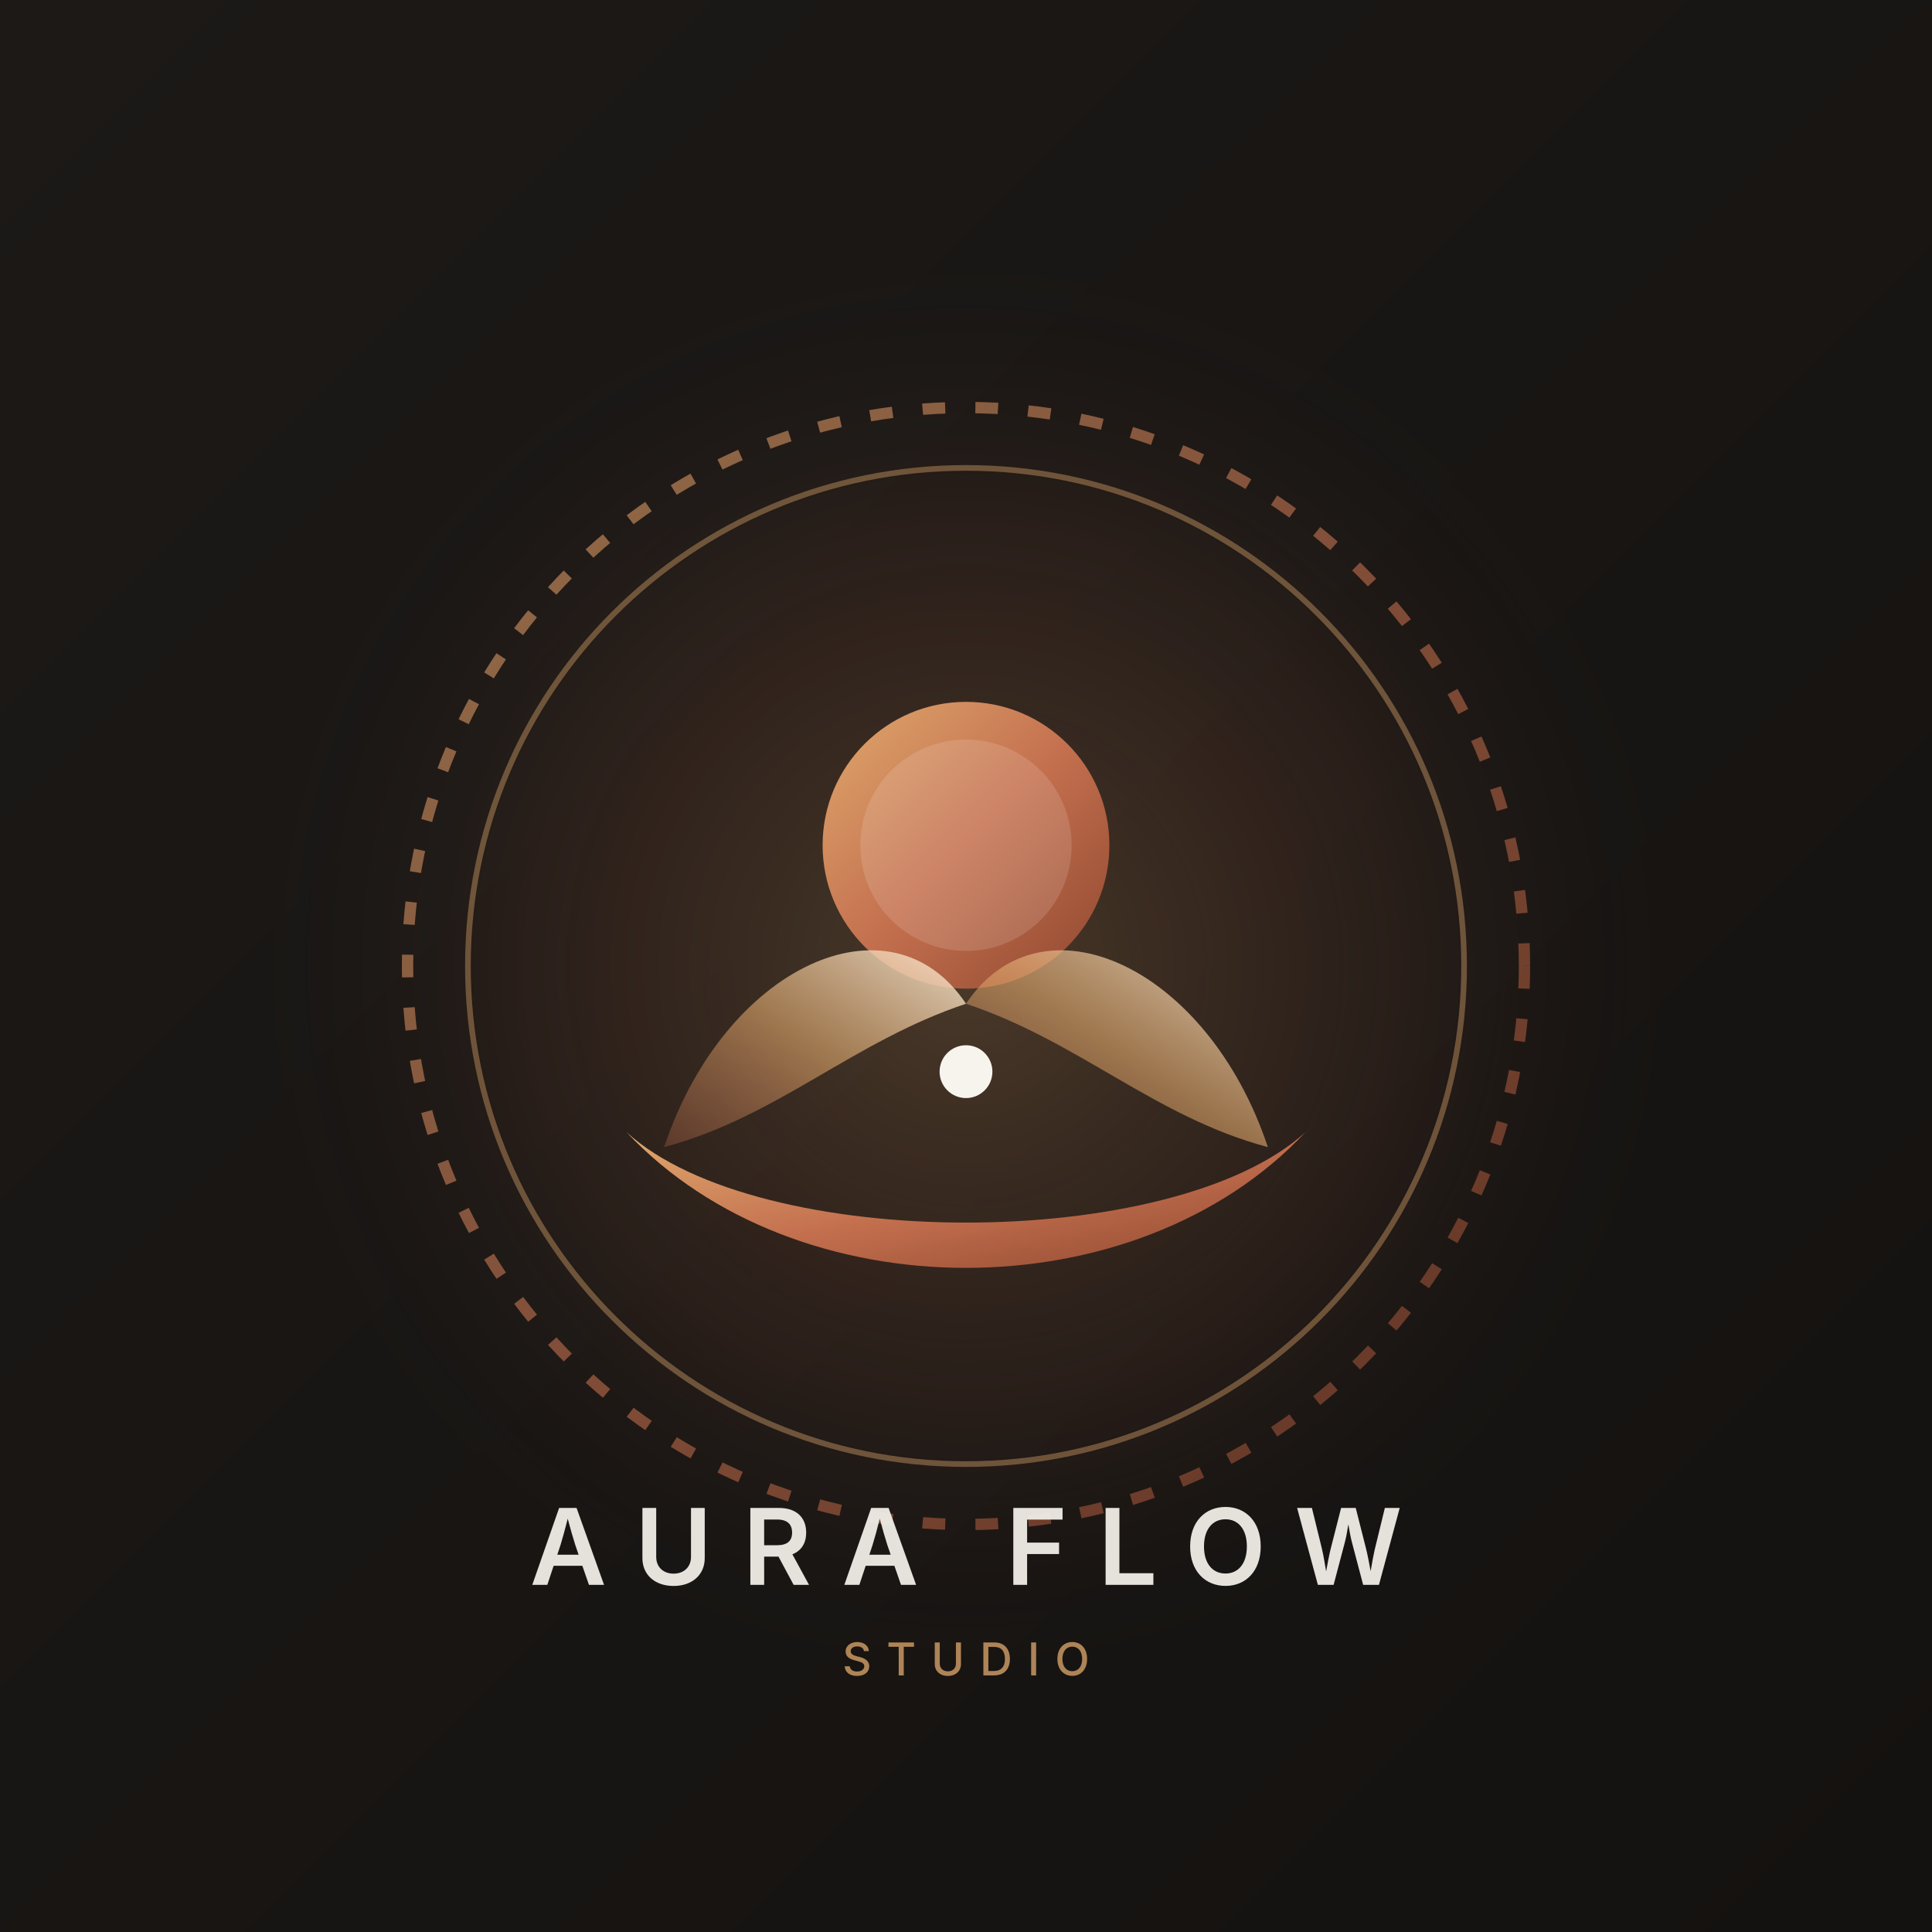
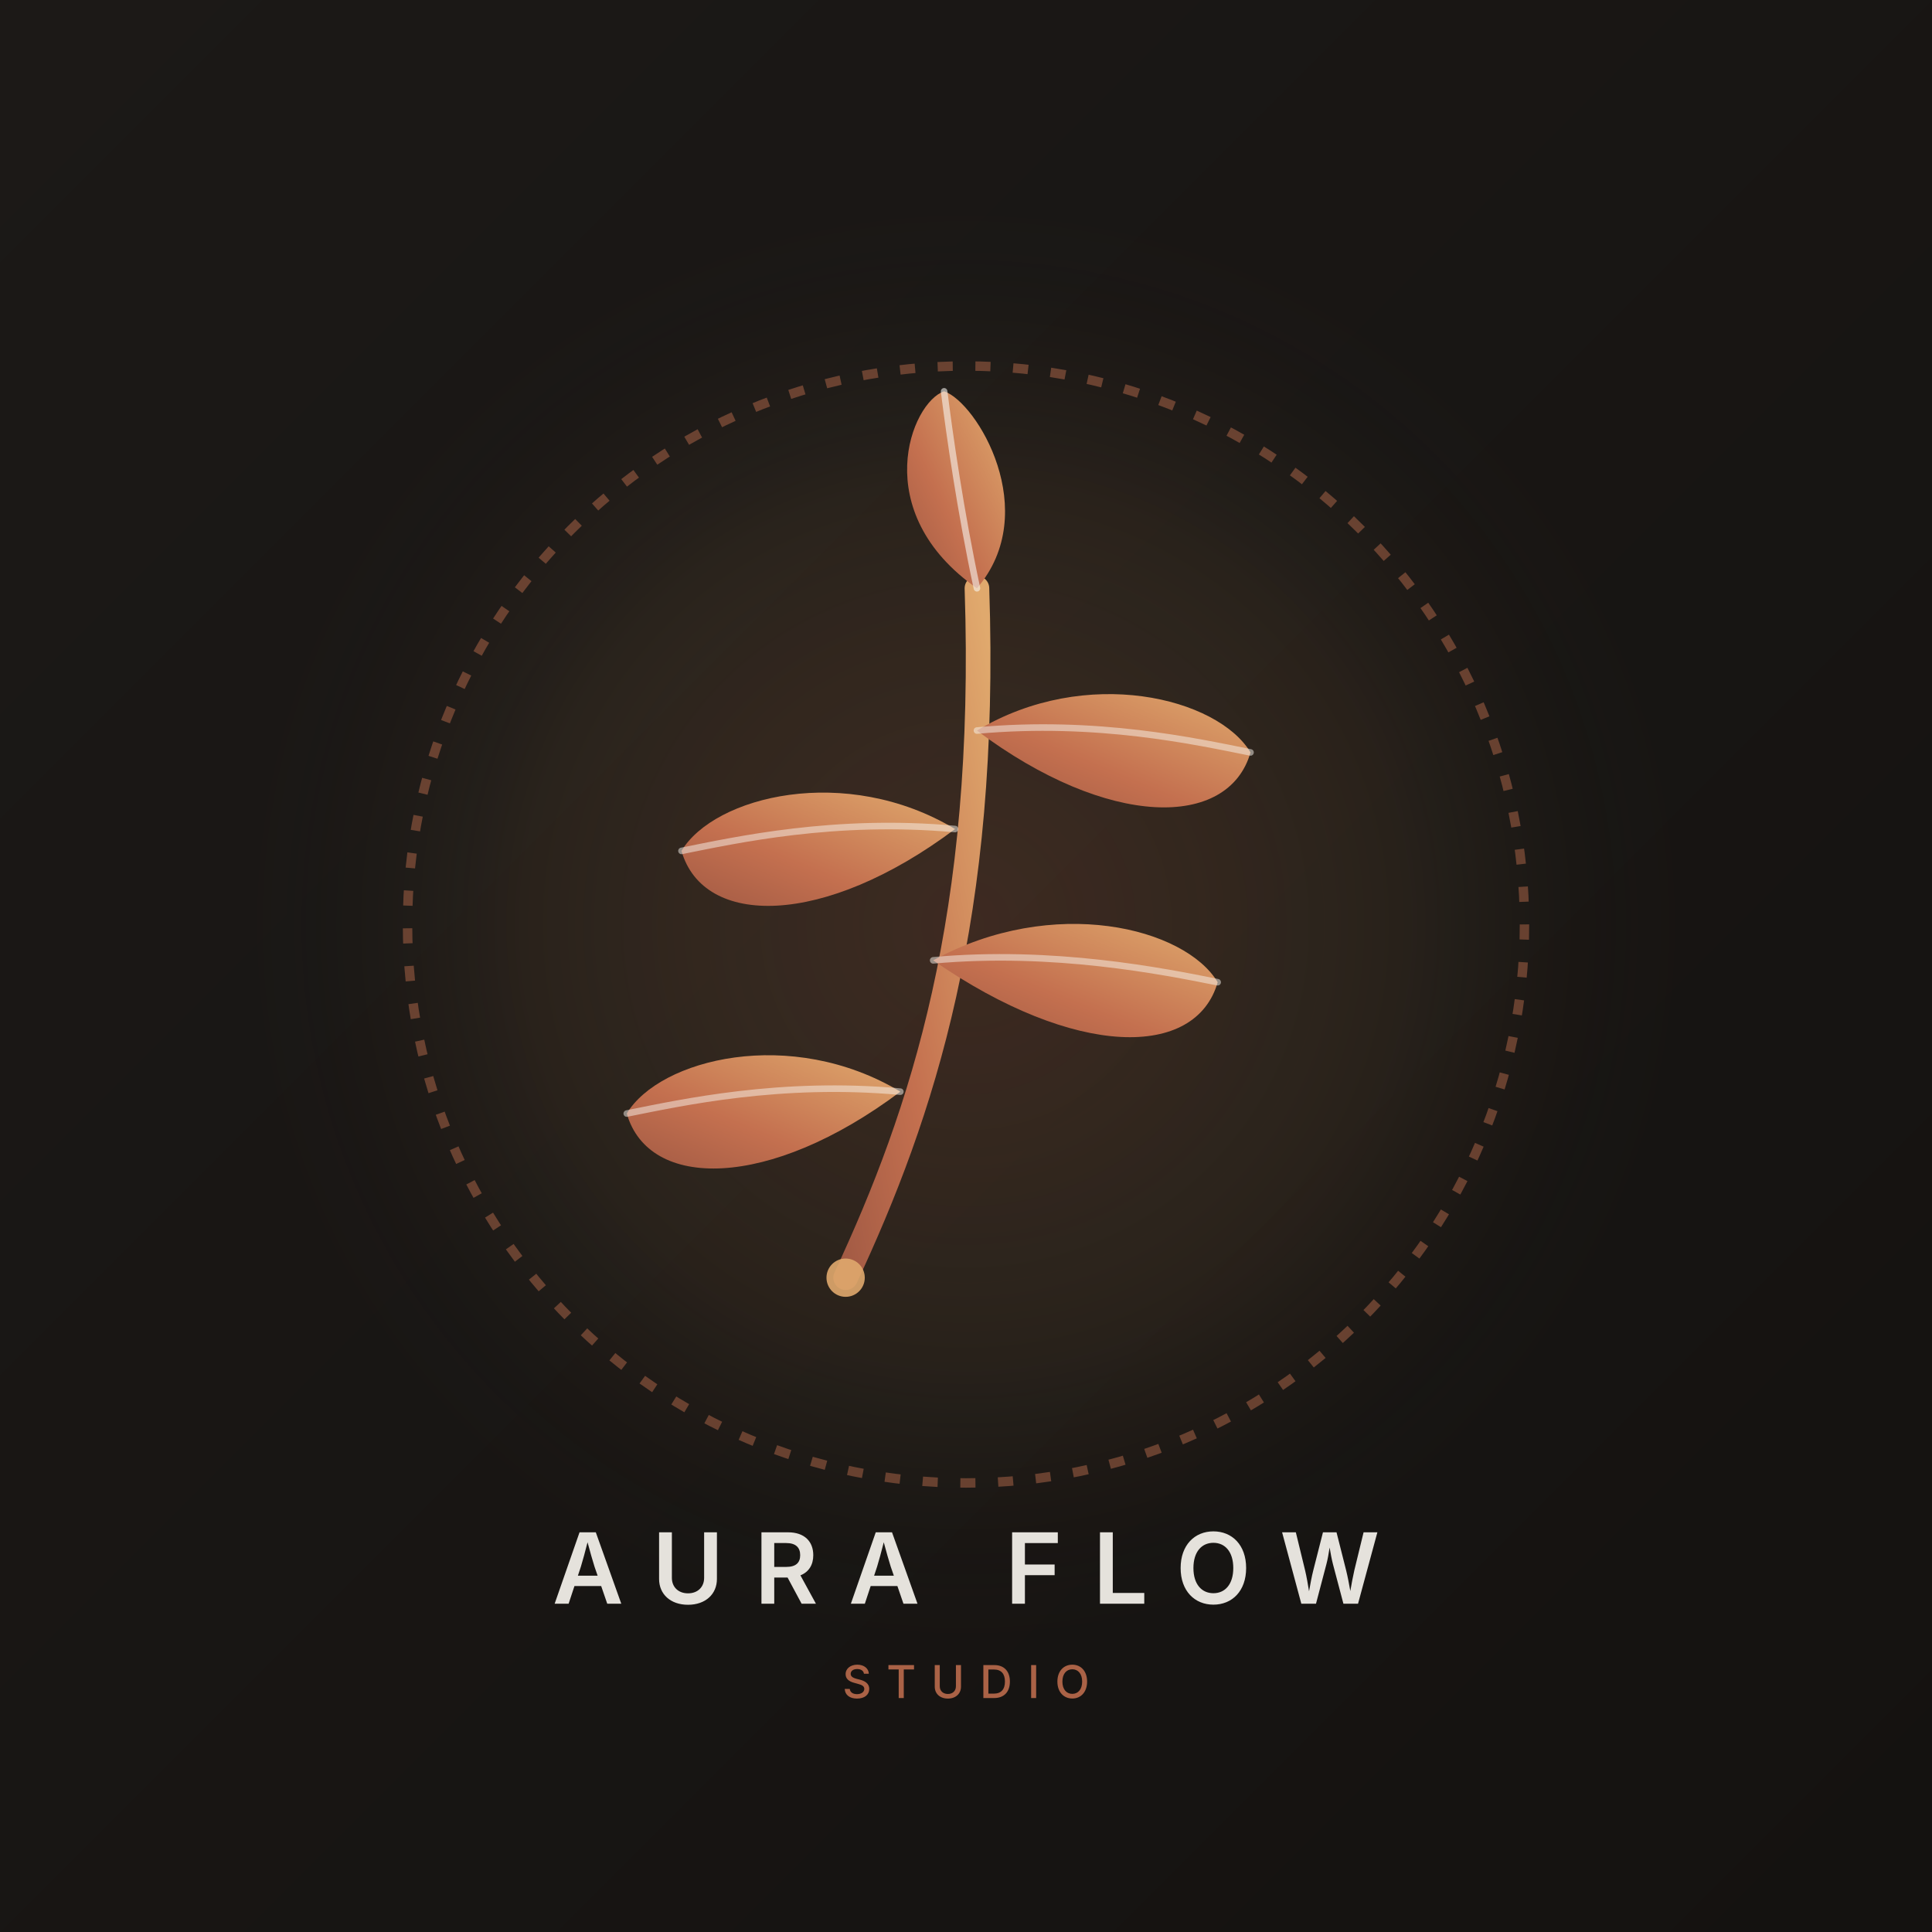
<svg xmlns="http://www.w3.org/2000/svg" viewBox="0 0 512 512" width="512" height="512">
  <defs>
    <linearGradient id="bgGrad" x1="0%" y1="0%" x2="100%" y2="100%">
      <stop offset="0%" stop-color="#1c1917" />
      <stop offset="100%" stop-color="#141210" />
    </linearGradient>
-     <linearGradient id="terracottaGrad" x1="0%" y1="0%" x2="100%" y2="100%">
-       <stop offset="0%" stop-color="#E0A96D" />
-       <stop offset="50%" stop-color="#C4704F" />
-       <stop offset="100%" stop-color="#8E462E" />
+     <linearGradient id="leafGrad" x1="0%" y1="100%" x2="100%" y2="0%">
+       <stop offset="0%" stop-color="#A25A44" />
+       <stop offset="40%" stop-color="#C4704F" />
+       <stop offset="100%" stop-color="#E0A96D" />
    </linearGradient>
-     <linearGradient id="goldGlow" x1="0%" y1="100%" x2="100%" y2="0%">
-       <stop offset="0%" stop-color="#C4704F" stop-opacity="0.3" />
-       <stop offset="50%" stop-color="#E0A96D" stop-opacity="0.6" />
-       <stop offset="100%" stop-color="#F5E6D3" stop-opacity="0.9" />
+     <linearGradient id="leafAccent" x1="0%" y1="0%" x2="100%" y2="100%">
+       <stop offset="0%" stop-color="#F7F4EE" />
+       <stop offset="100%" stop-color="#E5DEC9" />
    </linearGradient>
-     <radialGradient id="sunGlow" cx="50%" cy="50%" r="50%">
-       <stop offset="0%" stop-color="#E0A96D" stop-opacity="0.25" />
-       <stop offset="60%" stop-color="#C4704F" stop-opacity="0.1" />
+     <radialGradient id="auraGlow" cx="50%" cy="50%" r="50%">
+       <stop offset="0%" stop-color="#C4704F" stop-opacity="0.22" />
+       <stop offset="60%" stop-color="#E0A96D" stop-opacity="0.08" />
      <stop offset="100%" stop-color="#1c1917" stop-opacity="0" />
    </radialGradient>
  </defs>
  <rect width="512" height="512" fill="url(#bgGrad)" />
-   <circle cx="256" cy="256" r="190" fill="url(#sunGlow)" />
-   <circle cx="256" cy="256" r="148" fill="none" stroke="url(#terracottaGrad)" stroke-width="3" stroke-dasharray="6 8" opacity="0.6" />
-   <circle cx="256" cy="256" r="132" fill="none" stroke="#E0A96D" stroke-width="1.5" opacity="0.4" />
-   <g transform="translate(256, 256)">
-     <circle cx="0" cy="-32" r="38" fill="url(#terracottaGrad)" />
-     <circle cx="0" cy="-32" r="28" fill="#F7F4EE" opacity="0.15" />
-     <path d="M -80 48 C -64 0, -20 -20, 0 10 C -30 20, -50 40, -80 48 Z" fill="url(#goldGlow)" />
-     <path d="M 80 48 C 64 0, 20 -20, 0 10 C 30 20, 50 40, 80 48 Z" fill="url(#goldGlow)" />
-     <path d="M -90 44 C -45 92, 45 92, 90 44 C 55 76, -55 76, -90 44 Z" fill="url(#terracottaGrad)" />
-     <circle cx="0" cy="28" r="7" fill="#F7F4EE" />
+   <circle cx="256" cy="245" r="195" fill="url(#auraGlow)" />
+   <circle cx="256" cy="245" r="148" fill="none" stroke="#C4704F" stroke-width="2.5" stroke-dasharray="4 6" opacity="0.45" />
+   <g transform="translate(256, 240) scale(1.45)">
+     <path d="M -22 68 C -8 38, 4 2, 2 -58" fill="none" stroke="url(#leafGrad)" stroke-width="4.5" stroke-linecap="round" />
+     <path d="M 2 -58 C 14 -72, 2 -92, -4 -94 C -10 -92, -18 -72, 2 -58 Z" fill="url(#leafGrad)" />
+     <path d="M 2 -58 C -1 -72, -3 -86, -4 -94" fill="none" stroke="#F7F4EE" stroke-width="1.2" opacity="0.6" stroke-linecap="round" />
+     <path d="M 2 -32 C 22 -44, 46 -38, 52 -28 C 48 -14, 26 -14, 2 -32 Z" fill="url(#leafGrad)" />
+     <path d="M 2 -32 C 24 -34, 42 -30, 52 -28" fill="none" stroke="#F7F4EE" stroke-width="1.2" opacity="0.5" stroke-linecap="round" />
+     <path d="M -2 -14 C -22 -26, -46 -20, -52 -10 C -48 4, -26 4, -2 -14 Z" fill="url(#leafGrad)" />
+     <path d="M -2 -14 C -24 -16, -42 -12, -52 -10" fill="none" stroke="#F7F4EE" stroke-width="1.2" opacity="0.5" stroke-linecap="round" />
+     <path d="M -6 10 C 16 -2, 40 4, 46 14 C 42 28, 20 28, -6 10 Z" fill="url(#leafGrad)" />
+     <path d="M -6 10 C 16 8, 36 12, 46 14" fill="none" stroke="#F7F4EE" stroke-width="1.2" opacity="0.5" stroke-linecap="round" />
+     <path d="M -12 34 C -32 22, -56 28, -62 38 C -58 52, -36 52, -12 34 Z" fill="url(#leafGrad)" />
+     <path d="M -12 34 C -34 32, -52 36, -62 38" fill="none" stroke="#F7F4EE" stroke-width="1.2" opacity="0.5" stroke-linecap="round" />
+     <circle cx="-22" cy="68" r="3.5" fill="#E0A96D" opacity="0.9" />
  </g>
-   <text x="256" y="420" font-family="-apple-system, BlinkMacSystemFont, 'Inter', 'Playfair Display', serif" font-size="28" font-weight="600" letter-spacing="8" fill="#EFECE6" text-anchor="middle" opacity="0.95">AURA FLOW</text>
-   <text x="256" y="444" font-family="-apple-system, BlinkMacSystemFont, 'Inter', sans-serif" font-size="12" font-weight="500" letter-spacing="4" fill="#E0A96D" text-anchor="middle" opacity="0.75">STUDIO</text>
+   <text x="256" y="425" font-family="-apple-system, BlinkMacSystemFont, 'Inter', 'Playfair Display', serif" font-size="26" font-weight="600" letter-spacing="8" fill="#EFECE6" text-anchor="middle" opacity="0.95">AURA FLOW</text>
+   <text x="256" y="450" font-family="-apple-system, BlinkMacSystemFont, 'Inter', sans-serif" font-size="12" font-weight="500" letter-spacing="4" fill="#C4704F" text-anchor="middle" opacity="0.85">STUDIO</text>
</svg>
